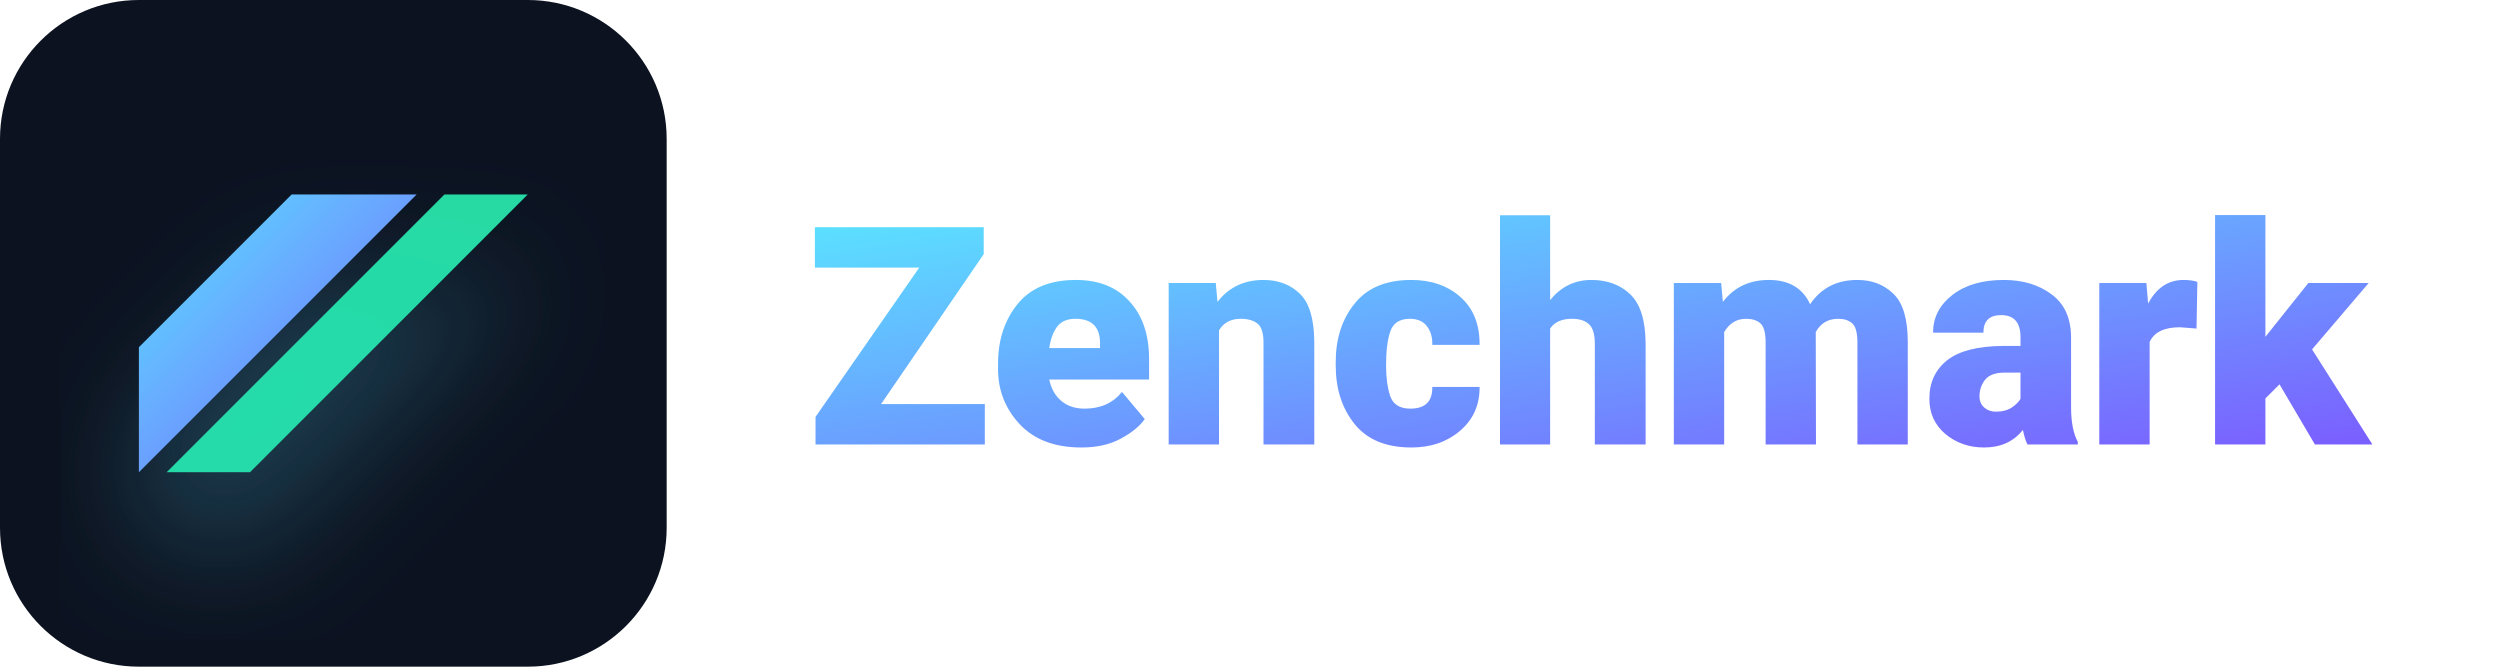
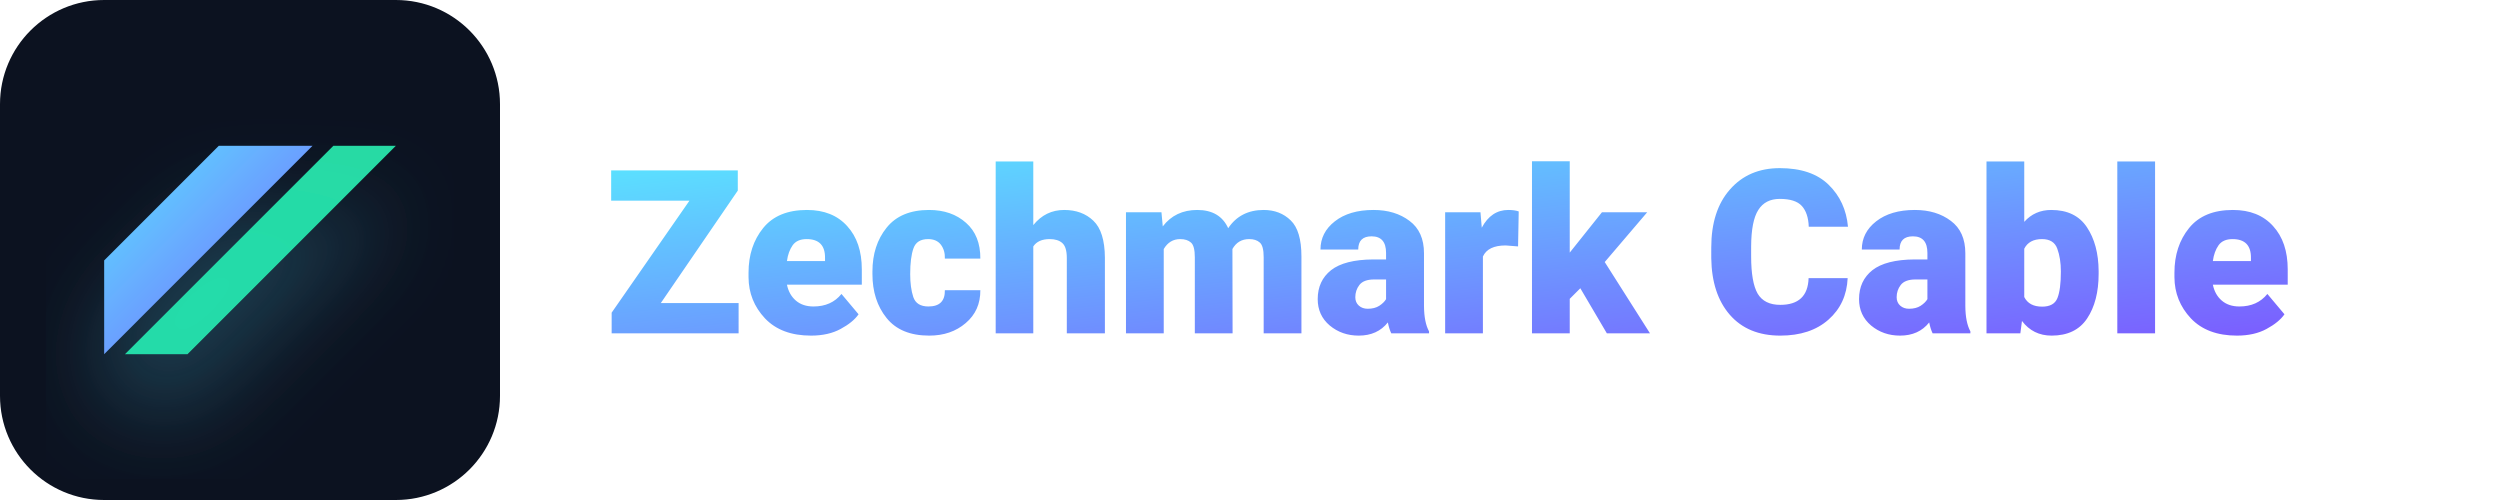
- <svg xmlns="http://www.w3.org/2000/svg" width="180" height="48" viewBox="0 0 180 48">
+ <svg xmlns="http://www.w3.org/2000/svg" width="240" height="48" viewBox="0 0 240 48">
  <defs>
    <linearGradient id="g" x1="0" y1="0" x2="1" y2="1">
      <stop offset="0%" stop-color="#5ae3ff" />
      <stop offset="100%" stop-color="#7b5dff" />
    </linearGradient>
    <filter id="s" x="-20%" y="-60%" width="140%" height="220%">
      <feDropShadow dx="0" dy="6" stdDeviation="4" flood-color="#5ae3ff" flood-opacity="0.25" />
    </filter>
  </defs>
  <rect rx="10" ry="10" width="48" height="48" fill="#0c1220" />
  <g filter="url(#s)">
    <path d="M10 34 L30 14 h-9 l-11 11z" fill="url(#g)" />
    <path d="M18 34 L38 14 h-6 L12 34z" fill="#28f0b3" opacity=".9" />
  </g>
-   <text x="58" y="32" font-family="Segoe UI, Roboto, Arial, sans-serif" font-size="22" font-weight="800" fill="url(#g)">Zenchmark</text>
+   <text x="58" y="32" font-family="Segoe UI, Roboto, Arial, sans-serif" font-size="22" font-weight="800" fill="url(#g)">Zechmark Cable</text>
</svg>
